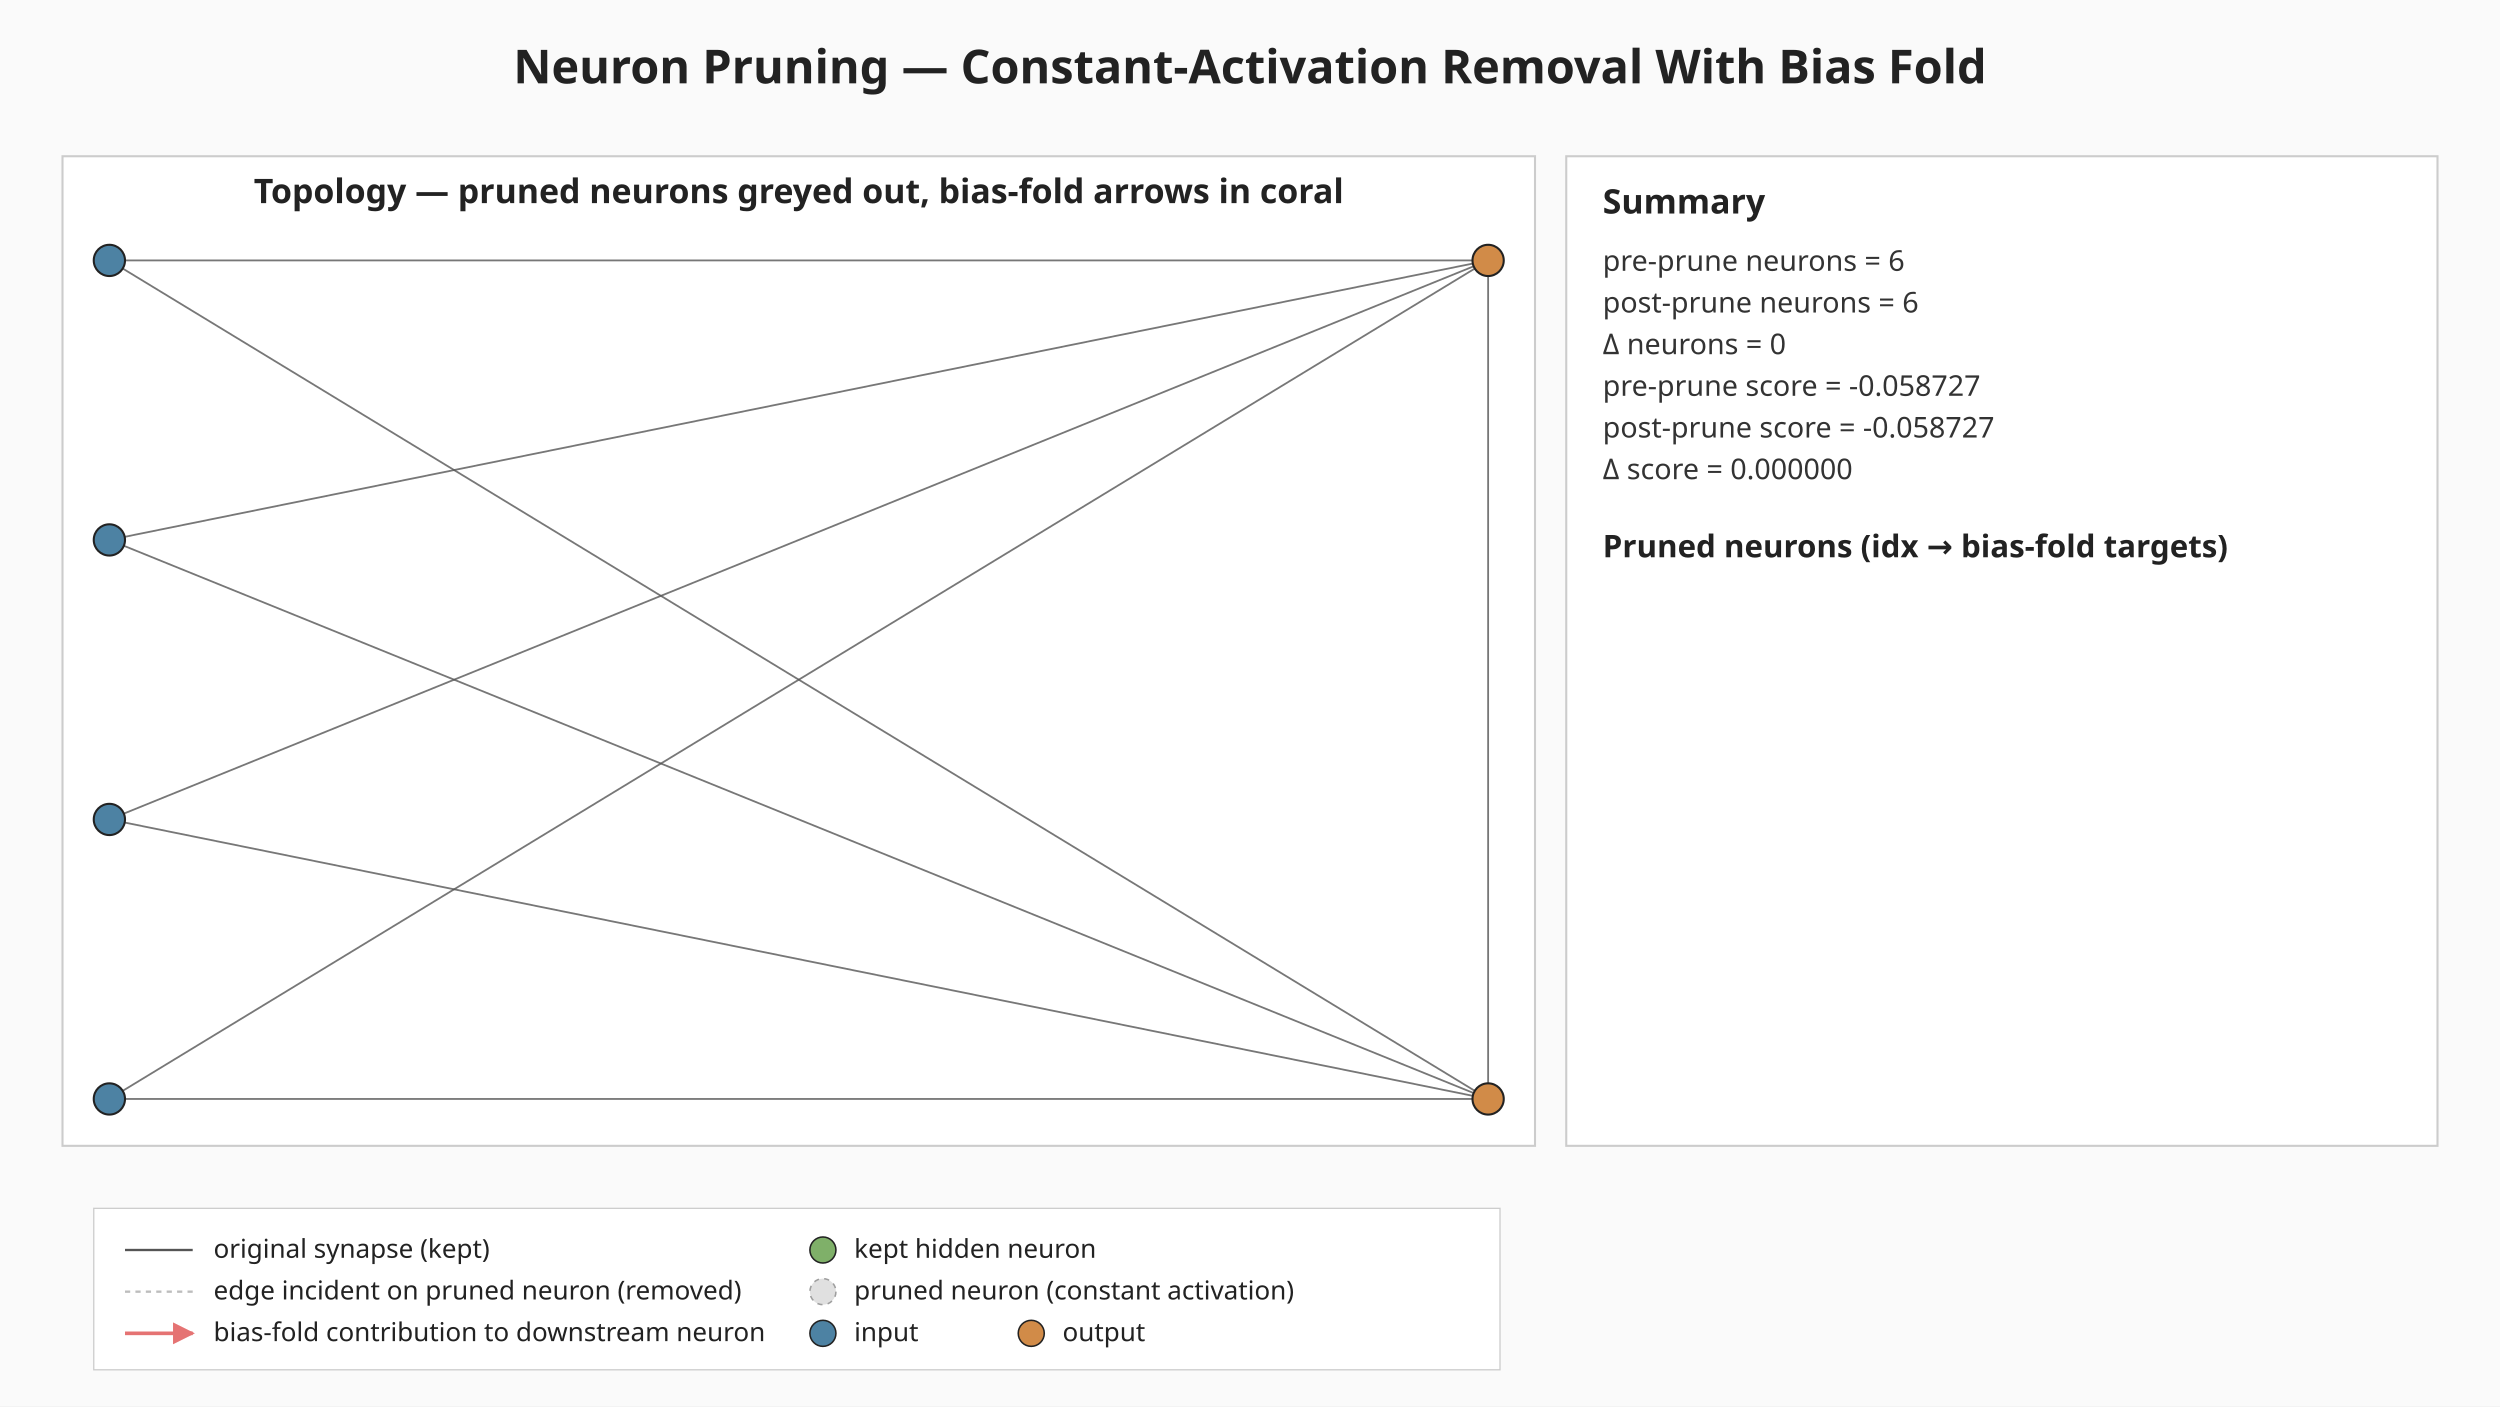
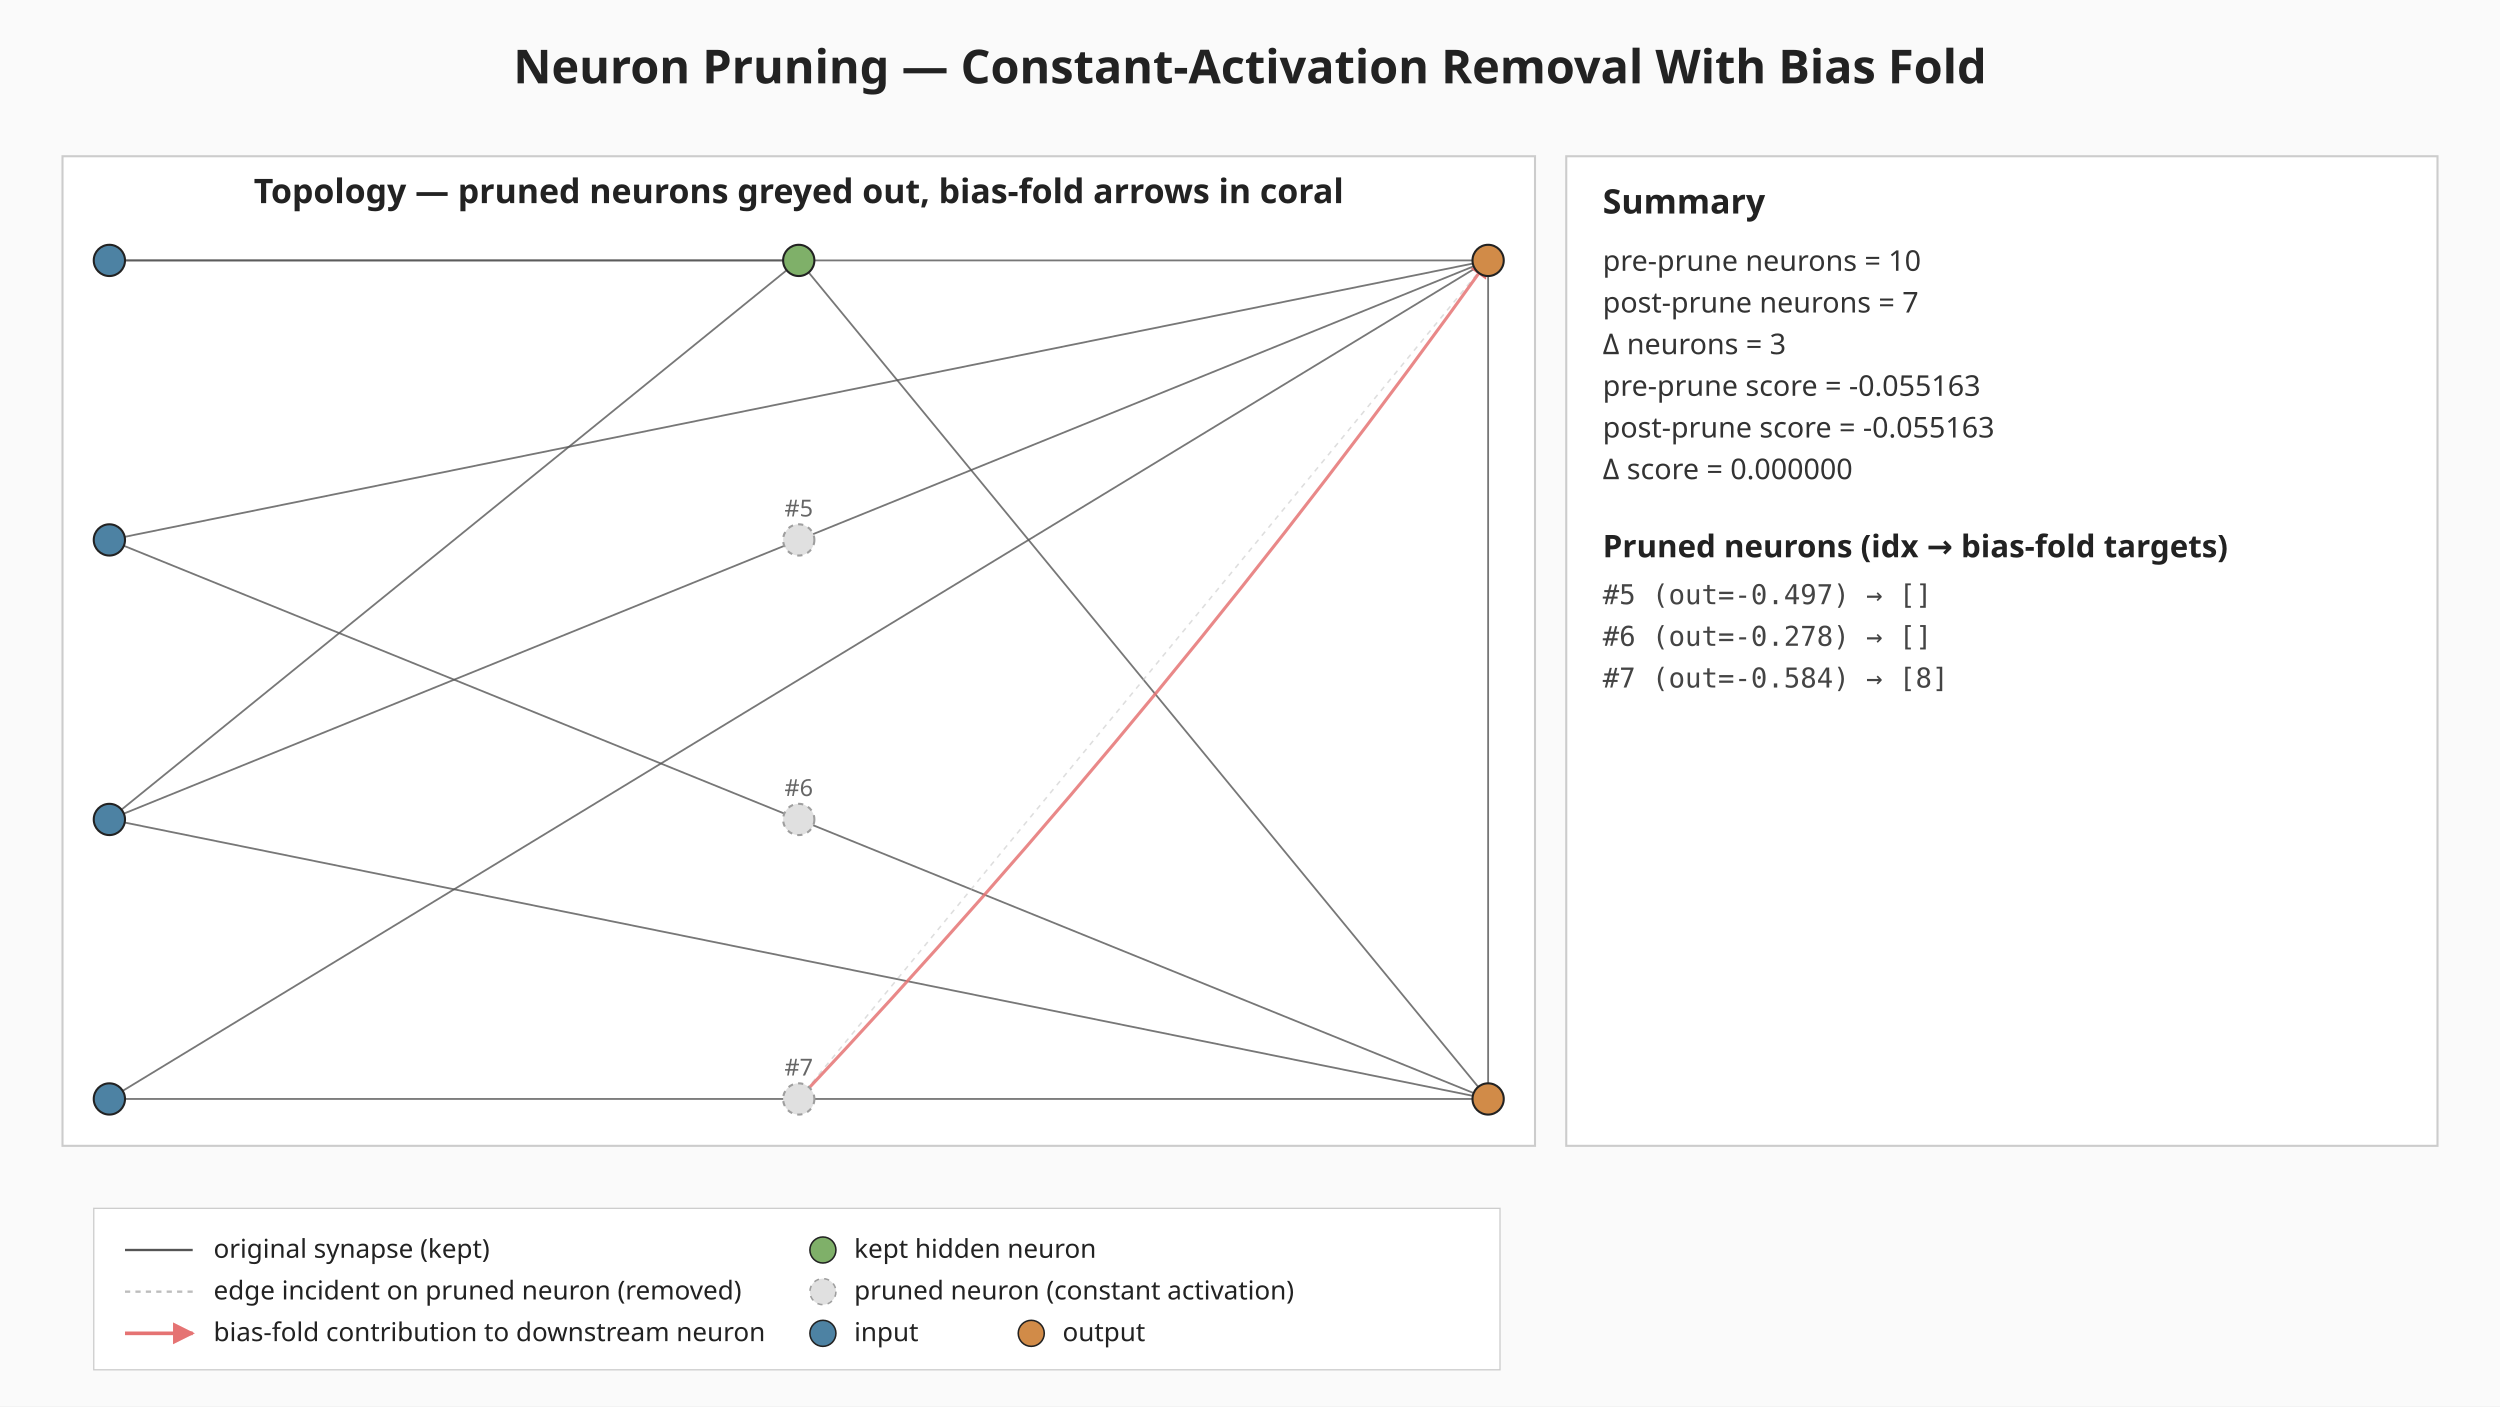
<svg xmlns="http://www.w3.org/2000/svg" viewBox="0 0 960 540" width="960" height="540" role="img" aria-label="Neuron pruning: constant-activation removal with bias fold">
  <defs>
    <marker id="bias-arrow" viewBox="0 0 10 10" refX="9" refY="5" markerWidth="6" markerHeight="6" orient="auto-start-reverse">
      <path d="M0,0 L10,5 L0,10 z" fill="#e57373" />
    </marker>
  </defs>
  <rect width="960" height="540" fill="#fafafa" />
  <text x="480" y="32" text-anchor="middle" font-family="sans-serif" font-size="18" font-weight="bold" fill="#222">Neuron Pruning — Constant-Activation Removal With Bias Fold</text>
  <g class="topology">
    <rect x="24.00" y="60.00" width="565.44" height="380.00" fill="#ffffff" stroke="#cccccc" stroke-width="0.8" />
    <text x="306.72" y="78.00" text-anchor="middle" font-family="sans-serif" font-size="13" font-weight="bold" fill="#222">Topology — pruned neurons greyed out, bias-fold arrows in coral</text>
+     <line class="edge-original" x1="42.00" y1="100.00" x2="306.72" y2="100.00" stroke="#555" stroke-width="0.7" stroke-opacity="0.8" />
    <line class="edge-original" x1="42.00" y1="100.00" x2="571.44" y2="100.00" stroke="#555" stroke-width="0.7" stroke-opacity="0.8" />
-     <line class="edge-original" x1="42.00" y1="100.00" x2="571.44" y2="422.00" stroke="#555" stroke-width="0.7" stroke-opacity="0.8" />
    <line class="edge-original" x1="42.00" y1="207.33" x2="571.44" y2="100.00" stroke="#555" stroke-width="0.7" stroke-opacity="0.8" />
    <line class="edge-original" x1="42.00" y1="207.33" x2="571.44" y2="422.00" stroke="#555" stroke-width="0.7" stroke-opacity="0.8" />
+     <line class="edge-original" x1="42.00" y1="314.67" x2="306.72" y2="100.00" stroke="#555" stroke-width="0.7" stroke-opacity="0.8" />
    <line class="edge-original" x1="42.00" y1="314.67" x2="571.44" y2="100.00" stroke="#555" stroke-width="0.7" stroke-opacity="0.8" />
    <line class="edge-original" x1="42.00" y1="314.67" x2="571.44" y2="422.00" stroke="#555" stroke-width="0.7" stroke-opacity="0.8" />
    <line class="edge-original" x1="42.00" y1="422.00" x2="571.44" y2="100.00" stroke="#555" stroke-width="0.7" stroke-opacity="0.8" />
    <line class="edge-original" x1="42.00" y1="422.00" x2="571.44" y2="422.00" stroke="#555" stroke-width="0.7" stroke-opacity="0.8" />
+     <line class="edge-original" x1="306.72" y1="100.00" x2="571.44" y2="422.00" stroke="#555" stroke-width="0.7" stroke-opacity="0.8" />
    <line class="edge-original" x1="571.44" y1="100.00" x2="571.44" y2="422.00" stroke="#555" stroke-width="0.7" stroke-opacity="0.8" />
+     <line class="edge-pruned" x1="306.72" y1="422.00" x2="571.44" y2="100.00" stroke="#bdbdbd" stroke-width="0.6" stroke-opacity="0.5" stroke-dasharray="2 2" />
+     <path class="bias-fold" d="M306.72,422.00 Q449.89,269.89 571.44,100.00" fill="none" stroke="#e57373" stroke-width="1.2" stroke-opacity="0.85" marker-end="url(#bias-arrow)" />
    <circle class="neuron-kept" cx="42.00" cy="100.00" r="6" fill="#4d82a3" stroke="#222" stroke-width="0.8" />
    <circle class="neuron-kept" cx="42.00" cy="207.33" r="6" fill="#4d82a3" stroke="#222" stroke-width="0.8" />
    <circle class="neuron-kept" cx="42.00" cy="314.67" r="6" fill="#4d82a3" stroke="#222" stroke-width="0.8" />
    <circle class="neuron-kept" cx="42.00" cy="422.00" r="6" fill="#4d82a3" stroke="#222" stroke-width="0.8" />
+     <circle class="neuron-kept" cx="306.72" cy="100.00" r="6" fill="#7fb069" stroke="#222" stroke-width="0.8" />
+     <circle class="neuron-pruned" cx="306.72" cy="207.33" r="6" fill="#e0e0e0" stroke="#9e9e9e" stroke-width="0.8" stroke-dasharray="2 2" />
+     <circle class="neuron-pruned" cx="306.72" cy="314.67" r="6" fill="#e0e0e0" stroke="#9e9e9e" stroke-width="0.8" stroke-dasharray="2 2" />
+     <circle class="neuron-pruned" cx="306.72" cy="422.00" r="6" fill="#e0e0e0" stroke="#9e9e9e" stroke-width="0.8" stroke-dasharray="2 2" />
    <circle class="neuron-kept" cx="571.44" cy="100.00" r="6" fill="#d18b48" stroke="#222" stroke-width="0.8" />
    <circle class="neuron-kept" cx="571.44" cy="422.00" r="6" fill="#d18b48" stroke="#222" stroke-width="0.8" />
+     <text x="306.72" y="198.33" text-anchor="middle" font-family="sans-serif" font-size="9" fill="#666">#5</text>
+     <text x="306.72" y="305.67" text-anchor="middle" font-family="sans-serif" font-size="9" fill="#666">#6</text>
+     <text x="306.72" y="413.00" text-anchor="middle" font-family="sans-serif" font-size="9" fill="#666">#7</text>
  </g>
  <g class="summary">
    <rect x="601.44" y="60.00" width="334.56" height="380.00" fill="#ffffff" stroke="#cccccc" stroke-width="0.8" />
    <text x="615.44" y="82.00" font-family="sans-serif" font-size="13" font-weight="bold" fill="#222">Summary</text>
-     <text x="615.44" y="104.00" font-family="sans-serif" font-size="11" fill="#333">pre-prune  neurons = 6</text>
-     <text x="615.44" y="120.00" font-family="sans-serif" font-size="11" fill="#333">post-prune neurons = 6</text>
-     <text x="615.44" y="136.00" font-family="sans-serif" font-size="11" fill="#333">Δ neurons = 0</text>
-     <text x="615.44" y="152.00" font-family="sans-serif" font-size="11" fill="#333">pre-prune  score = -0.058727</text>
-     <text x="615.44" y="168.00" font-family="sans-serif" font-size="11" fill="#333">post-prune score = -0.058727</text>
+     <text x="615.44" y="104.00" font-family="sans-serif" font-size="11" fill="#333">pre-prune  neurons = 10</text>
+     <text x="615.44" y="120.00" font-family="sans-serif" font-size="11" fill="#333">post-prune neurons = 7</text>
+     <text x="615.44" y="136.00" font-family="sans-serif" font-size="11" fill="#333">Δ neurons = 3</text>
+     <text x="615.44" y="152.00" font-family="sans-serif" font-size="11" fill="#333">pre-prune  score = -0.055163</text>
+     <text x="615.44" y="168.00" font-family="sans-serif" font-size="11" fill="#333">post-prune score = -0.055163</text>
    <text x="615.44" y="184.00" font-family="sans-serif" font-size="11" fill="#333">Δ score = 0.000000</text>
    <text x="615.44" y="214.00" font-family="sans-serif" font-size="12" font-weight="bold" fill="#222">Pruned neurons (idx → bias-fold targets)</text>
+     <text x="615.44" y="232.00" font-family="monospace" font-size="10.5" fill="#444">#5 (out=-0.497) → []</text>
+     <text x="615.44" y="248.00" font-family="monospace" font-size="10.5" fill="#444">#6 (out=-0.278) → []</text>
+     <text x="615.44" y="264.00" font-family="monospace" font-size="10.5" fill="#444">#7 (out=-0.584) → [8]</text>
  </g>
  <g class="legend" font-family="sans-serif" font-size="10" fill="#222">
    <rect x="36.00" y="464.00" width="540" height="62" fill="#ffffff" fill-opacity="0.92" stroke="#cccccc" stroke-width="0.5" />
    <line x1="48.00" y1="480.00" x2="74.00" y2="480.00" stroke="#555" stroke-width="0.9" />
    <text x="82.00" y="483.00">original synapse (kept)</text>
    <line x1="48.00" y1="496.00" x2="74.00" y2="496.00" stroke="#bdbdbd" stroke-width="0.9" stroke-dasharray="2 2" />
    <text x="82.00" y="499.00">edge incident on pruned neuron (removed)</text>
    <line x1="48.00" y1="512.00" x2="74.00" y2="512.00" stroke="#e57373" stroke-width="1.4" marker-end="url(#bias-arrow)" />
    <text x="82.00" y="515.00">bias-fold contribution to downstream neuron</text>
    <circle cx="316.00" cy="480.00" r="5" fill="#7fb069" stroke="#222" stroke-width="0.6" />
    <text x="328.00" y="483.00">kept hidden neuron</text>
    <circle cx="316.00" cy="496.00" r="5" fill="#e0e0e0" stroke="#9e9e9e" stroke-width="0.6" stroke-dasharray="2 2" />
    <text x="328.00" y="499.00">pruned neuron (constant activation)</text>
    <circle cx="316.00" cy="512.00" r="5" fill="#4d82a3" stroke="#222" stroke-width="0.6" />
    <text x="328.00" y="515.00">input</text>
    <circle cx="396.00" cy="512.00" r="5" fill="#d18b48" stroke="#222" stroke-width="0.6" />
    <text x="408.00" y="515.00">output</text>
  </g>
</svg>
